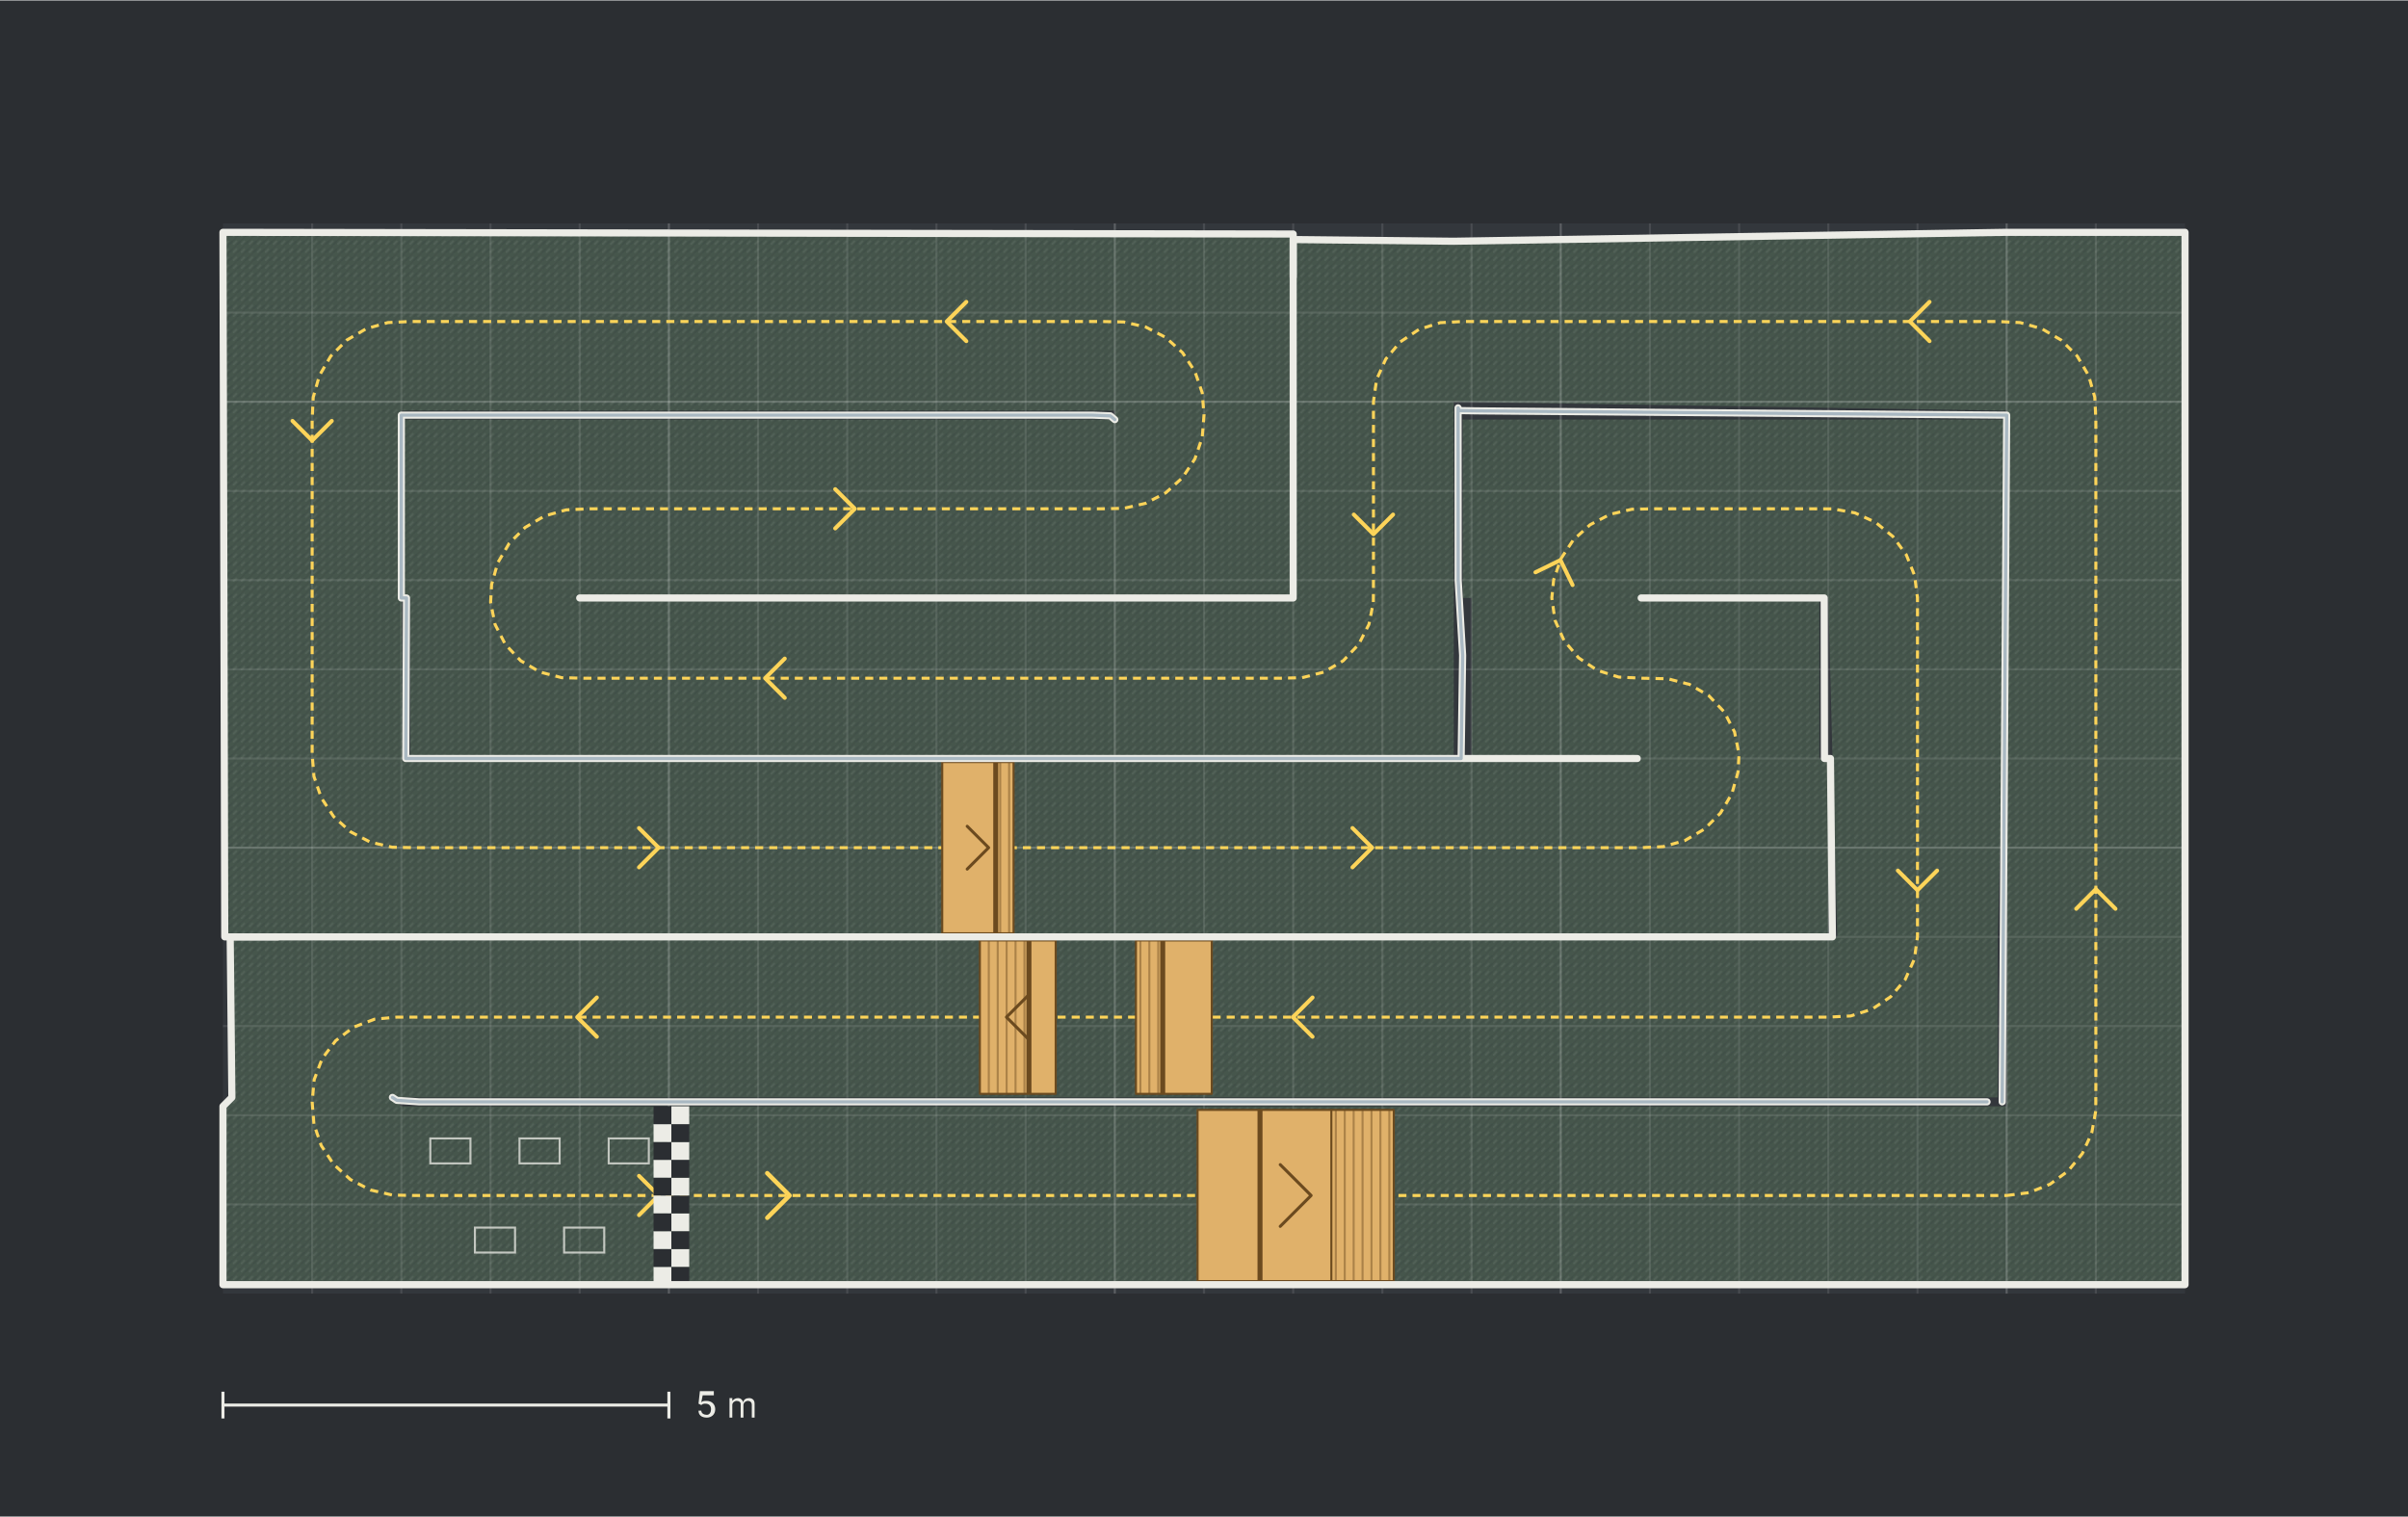
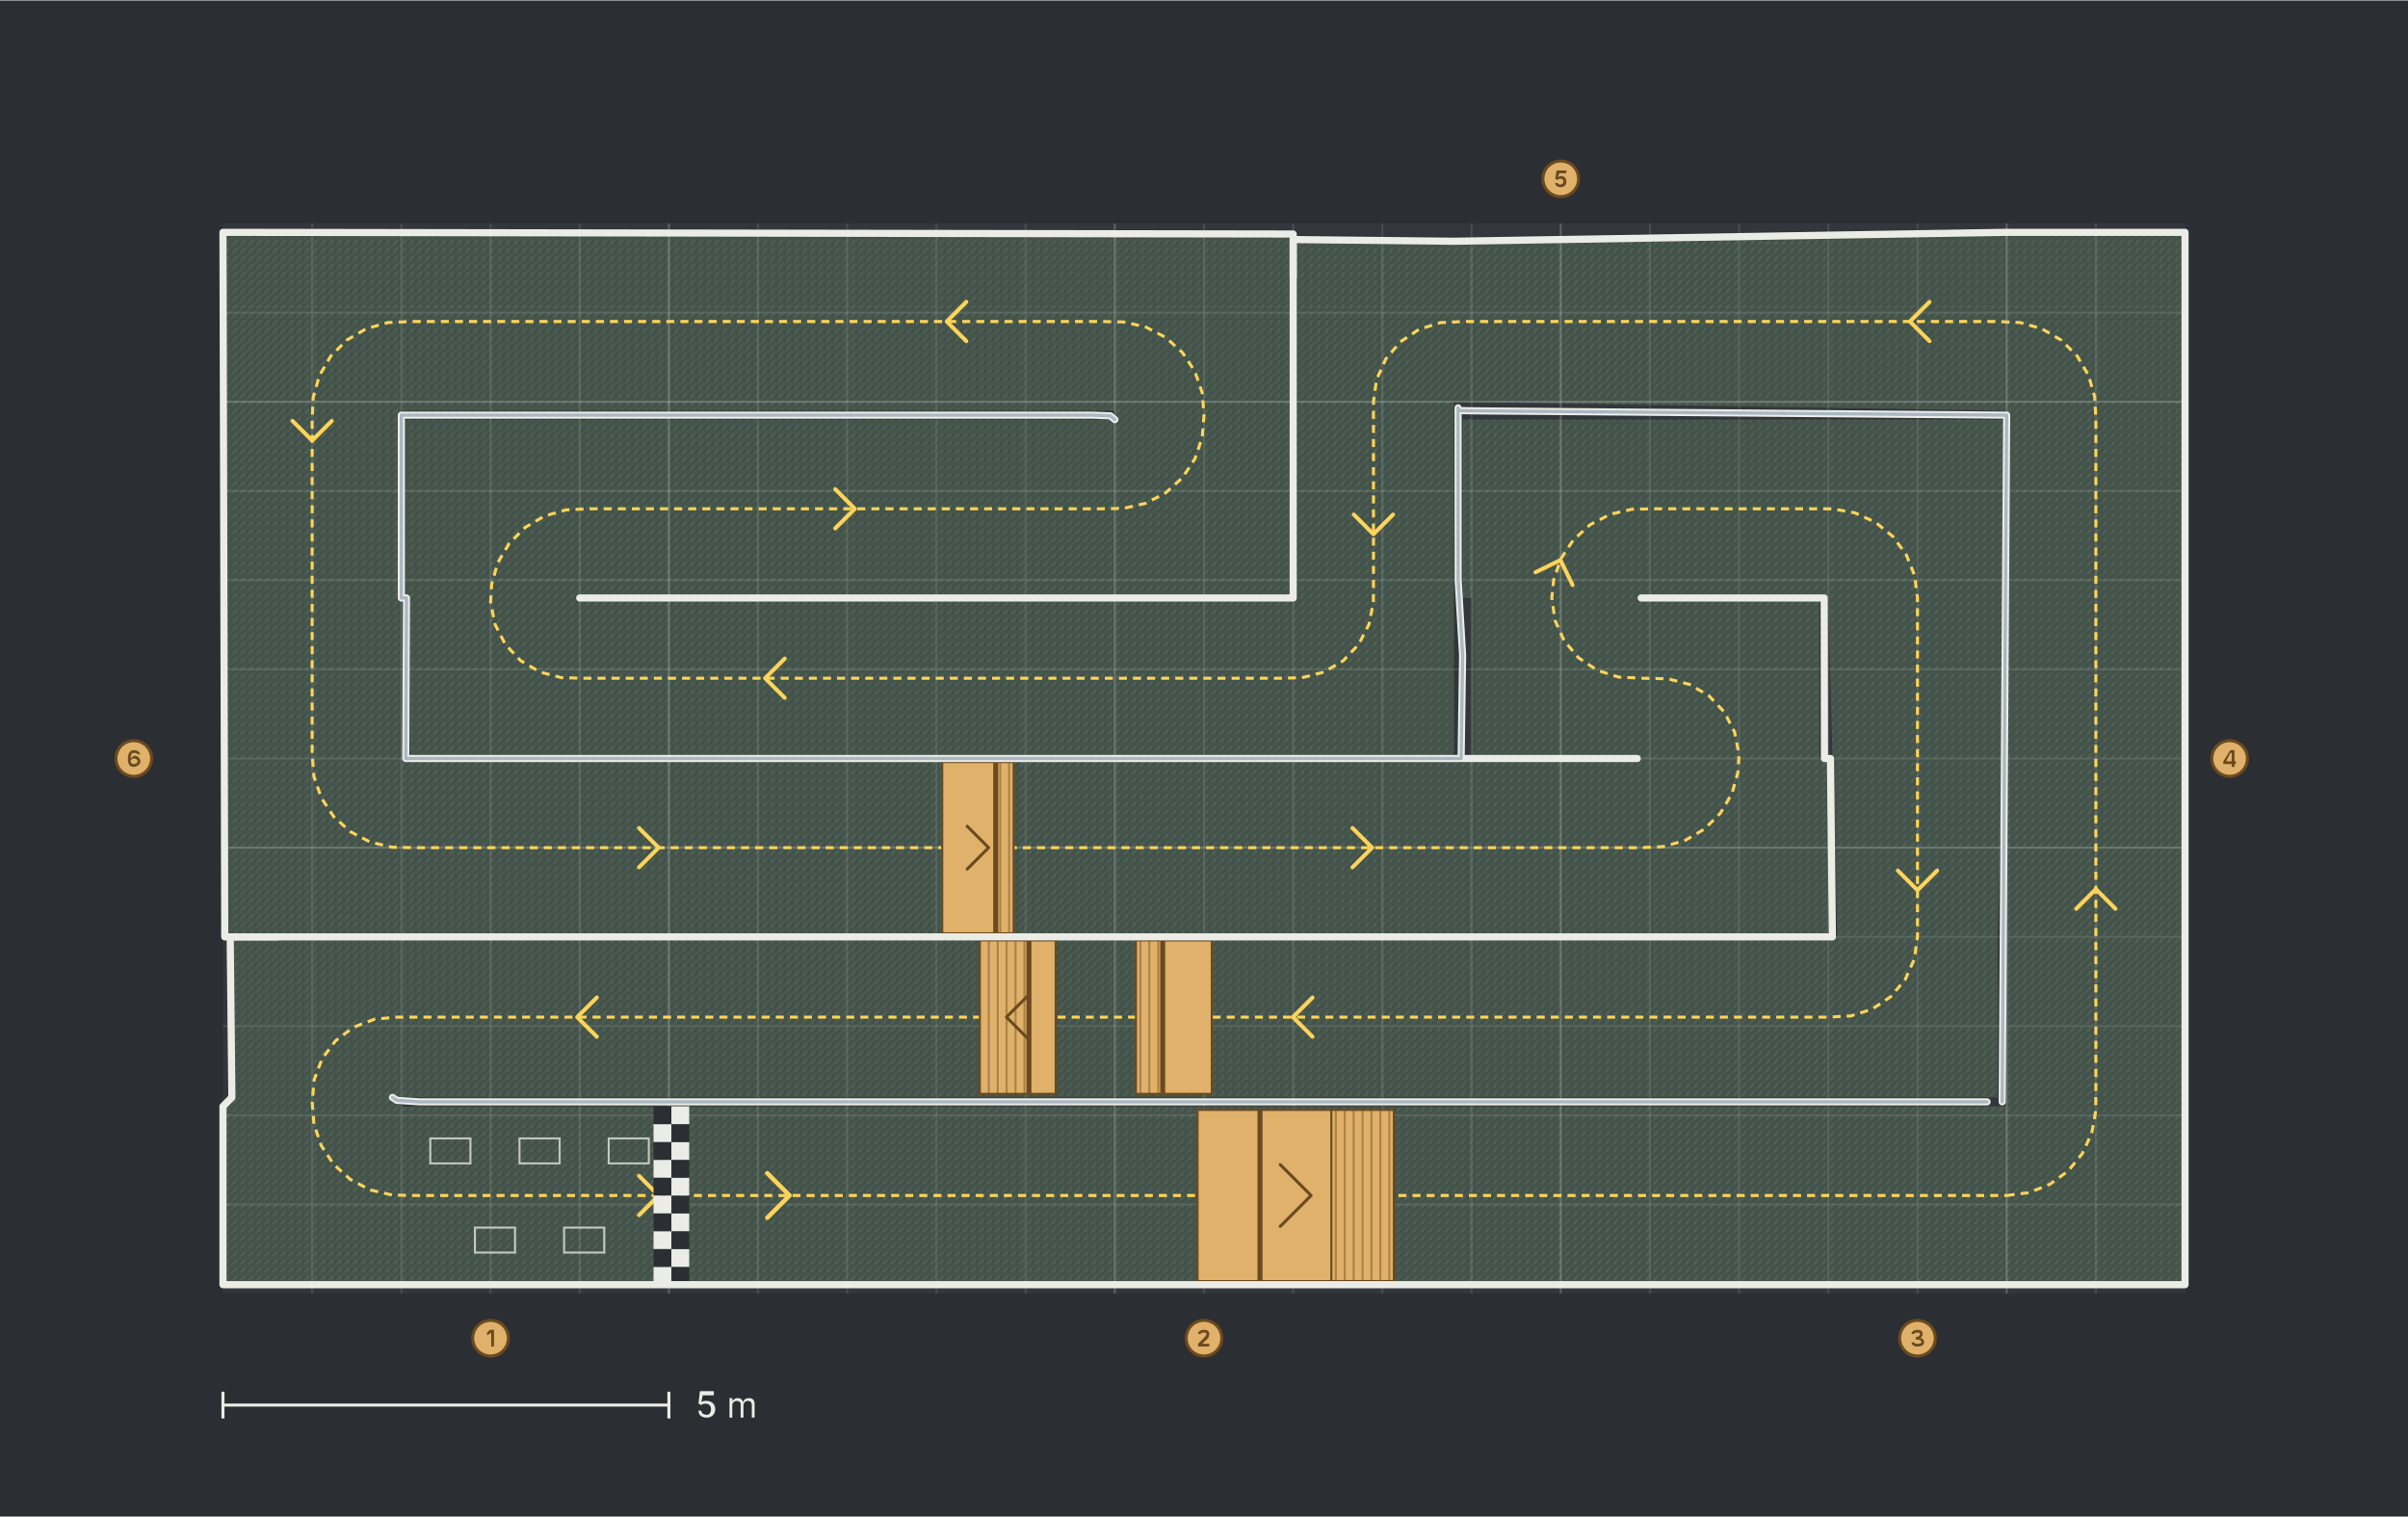
<svg xmlns="http://www.w3.org/2000/svg" width="1200" height="756" viewBox="-13.5 -8.5 27 17">
  <rect class="p-floor" x="-13.5" y="-8.5" width="27" height="17" fill="#2b2e32" />
  <defs>
    <pattern id="plan-carpet-tex" patternUnits="userSpaceOnUse" width="0.09" height="0.09">
      <path d="M0 0.09 L0.045 0.045" stroke="#ecece6" stroke-opacity="0.07" stroke-width="0.02" />
      <path d="M0.045 0.09 L0.09 0.045" stroke="#2b2e32" stroke-opacity="0.16" stroke-width="0.02" />
      <path d="M0 0.045 L0.045 0" stroke="#2b2e32" stroke-opacity="0.12" stroke-width="0.016" />
    </pattern>
    <pattern id="plan-hatch" patternUnits="userSpaceOnUse" width="0.25" height="0.25" patternTransform="rotate(45)">
      <path d="M0 0 L0 0.25" stroke="#2b2e32" stroke-opacity="0.45" stroke-width="0.04" />
    </pattern>
  </defs>
  <rect class="p-area" x="-11" y="-6" width="22" height="12" fill="#33373c" />
  <path class="p-carpet" d="M9 5.9 L11 5.9 L11 -5.9 L1 -5.8 L0.987 -1.8 L-7.1 -1.8 L1 -1.8 L1 -5.9 L-11 -5.9 L-11 2 L7 2 L7 0 L6.9 0 L6.9 -1.8 L4.913 -1.8 L7 -1.8 L7.1 2 L-10.9 2 L-10.9 3.8 L-11 3.9 L-11 5.9 Z M9 3.9 L9 -3.9 L2.8 -4 L2.8 0 L-8.9 0 L-8.9 -1.8 L-9 -1.8 L-9 -3.8 L-1 -3.8 L-1 -3.9 L-9 -3.9 L-8.987 0 L5.1 0 L3 0 L3 -1.8 L2.9 -1.8 L2.9 -3.8 L9 -3.8 L9 -1.8 L8.9 2 L8.9 3.8 L-9.1 3.8 L-9 3.9 Z" fill="#46564c" fill-rule="evenodd" />
  <path class="p-carpet-tex" d="M9 5.9 L11 5.9 L11 -5.9 L1 -5.8 L0.987 -1.8 L-7.1 -1.8 L1 -1.8 L1 -5.9 L-11 -5.9 L-11 2 L7 2 L7 0 L6.9 0 L6.9 -1.8 L4.913 -1.8 L7 -1.8 L7.1 2 L-10.9 2 L-10.9 3.8 L-11 3.9 L-11 5.9 Z M9 3.9 L9 -3.9 L2.8 -4 L2.8 0 L-8.9 0 L-8.9 -1.8 L-9 -1.8 L-9 -3.8 L-1 -3.8 L-1 -3.9 L-9 -3.9 L-8.987 0 L5.1 0 L3 0 L3 -1.8 L2.9 -1.8 L2.9 -3.8 L9 -3.8 L9 -1.8 L8.9 2 L8.9 3.8 L-9.1 3.8 L-9 3.9 Z" fill="url(#plan-carpet-tex)" fill-rule="evenodd" />
  <path class="p-grid" d="M-10 -6 V6" stroke="#ffffff1a" stroke-width="0.023" />
  <path class="p-grid" d="M-9 -6 V6" stroke="#ffffff1a" stroke-width="0.023" />
  <path class="p-grid" d="M-8 -6 V6" stroke="#ffffff1a" stroke-width="0.023" />
  <path class="p-grid" d="M-7 -6 V6" stroke="#ffffff1a" stroke-width="0.023" />
  <path class="p-grid" d="M-5 -6 V6" stroke="#ffffff1a" stroke-width="0.023" />
  <path class="p-grid" d="M-4 -6 V6" stroke="#ffffff1a" stroke-width="0.023" />
  <path class="p-grid" d="M-3 -6 V6" stroke="#ffffff1a" stroke-width="0.023" />
  <path class="p-grid" d="M-2 -6 V6" stroke="#ffffff1a" stroke-width="0.023" />
  <path class="p-grid" d="M0 -6 V6" stroke="#ffffff1a" stroke-width="0.023" />
  <path class="p-grid" d="M1 -6 V6" stroke="#ffffff1a" stroke-width="0.023" />
  <path class="p-grid" d="M2 -6 V6" stroke="#ffffff1a" stroke-width="0.023" />
  <path class="p-grid" d="M3 -6 V6" stroke="#ffffff1a" stroke-width="0.023" />
  <path class="p-grid" d="M5 -6 V6" stroke="#ffffff1a" stroke-width="0.023" />
  <path class="p-grid" d="M6 -6 V6" stroke="#ffffff1a" stroke-width="0.023" />
  <path class="p-grid" d="M7 -6 V6" stroke="#ffffff1a" stroke-width="0.023" />
  <path class="p-grid" d="M8 -6 V6" stroke="#ffffff1a" stroke-width="0.023" />
  <path class="p-grid" d="M10 -6 V6" stroke="#ffffff1a" stroke-width="0.023" />
  <path class="p-grid" d="M-11 5 H11" stroke="#ffffff1a" stroke-width="0.023" />
  <path class="p-grid" d="M-11 4 H11" stroke="#ffffff1a" stroke-width="0.023" />
  <path class="p-grid" d="M-11 3 H11" stroke="#ffffff1a" stroke-width="0.023" />
  <path class="p-grid" d="M-11 2 H11" stroke="#ffffff1a" stroke-width="0.023" />
  <path class="p-grid" d="M-11 0 H11" stroke="#ffffff1a" stroke-width="0.023" />
  <path class="p-grid" d="M-11 -1 H11" stroke="#ffffff1a" stroke-width="0.023" />
  <path class="p-grid" d="M-11 -2 H11" stroke="#ffffff1a" stroke-width="0.023" />
  <path class="p-grid" d="M-11 -3 H11" stroke="#ffffff1a" stroke-width="0.023" />
  <path class="p-grid" d="M-11 -5 H11" stroke="#ffffff1a" stroke-width="0.023" />
  <path class="p-grid-major" d="M-6 -6 V6" stroke="#ffffff33" stroke-width="0.023" />
  <path class="p-grid-major" d="M-1 -6 V6" stroke="#ffffff33" stroke-width="0.023" />
  <path class="p-grid-major" d="M4 -6 V6" stroke="#ffffff33" stroke-width="0.023" />
  <path class="p-grid-major" d="M9 -6 V6" stroke="#ffffff33" stroke-width="0.023" />
  <path class="p-grid-major" d="M-11 1 H11" stroke="#ffffff33" stroke-width="0.023" />
  <path class="p-grid-major" d="M-11 -4 H11" stroke="#ffffff33" stroke-width="0.023" />
  <path class="p-line" d="M9 4.9 L9.251 4.868 L9.485 4.774 L9.689 4.625 L9.849 4.429 L9.954 4.199 L9.999 3.951 L10 3.7 L10 3.45 L10 3.2 L10 2.95 L10 2.7 L10 2.45 L10 2.2 L10 1.95 L10 1.7 L10 1.45 L10 1.2 L10 0.95 L10 0.7 L10 0.45 L10 0.2 L10 -0.05 L10 -0.3 L10 -0.55 L10 -0.8 L10 -1.05 L10 -1.3 L10 -1.55 L10 -1.8 L10 -2.05 L10 -2.3 L10 -2.55 L10 -2.8 L10 -3.05 L10 -3.3 L10 -3.55 L10 -3.8 L9.988 -4.051 L9.919 -4.294 L9.791 -4.512 L9.612 -4.691 L9.394 -4.819 L9.151 -4.888 L8.9 -4.9 L8.65 -4.9 L8.4 -4.9 L8.15 -4.9 L7.9 -4.9 L7.65 -4.9 L7.4 -4.9 L7.15 -4.9 L6.9 -4.9 L6.65 -4.9 L6.4 -4.9 L6.15 -4.9 L5.9 -4.9 L5.65 -4.9 L5.4 -4.9 L5.15 -4.9 L4.9 -4.9 L4.65 -4.9 L4.4 -4.9 L4.15 -4.9 L3.9 -4.9 L3.65 -4.9 L3.4 -4.9 L3.15 -4.9 L2.9 -4.9 L2.649 -4.887 L2.41 -4.811 L2.2 -4.671 L2.038 -4.479 L1.935 -4.249 L1.9 -4 L1.9 -3.75 L1.9 -3.5 L1.9 -3.25 L1.9 -3 L1.9 -2.75 L1.9 -2.5 L1.9 -2.25 L1.9 -2 L1.899 -1.75 L1.849 -1.503 L1.734 -1.279 L1.561 -1.096 L1.344 -0.969 L1.101 -0.906 L0.849 -0.9 L0.598 -0.9 L0.346 -0.9 L0.094 -0.9 L-0.157 -0.9 L-0.409 -0.9 L-0.66 -0.9 L-0.912 -0.9 L-1.163 -0.9 L-1.415 -0.9 L-1.666 -0.9 L-1.918 -0.9 L-2.17 -0.9 L-2.421 -0.9 L-2.673 -0.9 L-2.924 -0.9 L-3.176 -0.9 L-3.427 -0.9 L-3.679 -0.9 L-3.93 -0.9 L-4.182 -0.9 L-4.434 -0.9 L-4.685 -0.9 L-4.937 -0.9 L-5.188 -0.9 L-5.44 -0.9 L-5.691 -0.9 L-5.943 -0.9 L-6.194 -0.9 L-6.446 -0.9 L-6.698 -0.9 L-6.949 -0.9 L-7.201 -0.906 L-7.444 -0.969 L-7.661 -1.096 L-7.834 -1.279 L-7.949 -1.503 L-7.999 -1.75 L-7.988 -1.951 L-7.919 -2.194 L-7.791 -2.412 L-7.612 -2.591 L-7.394 -2.719 L-7.151 -2.788 L-6.9 -2.8 L-6.65 -2.8 L-6.4 -2.8 L-6.15 -2.8 L-5.9 -2.8 L-5.65 -2.8 L-5.4 -2.8 L-5.15 -2.8 L-4.9 -2.8 L-4.65 -2.8 L-4.4 -2.8 L-4.15 -2.8 L-3.9 -2.8 L-3.65 -2.8 L-3.4 -2.8 L-3.15 -2.8 L-2.9 -2.8 L-2.65 -2.8 L-2.4 -2.8 L-2.15 -2.8 L-1.9 -2.8 L-1.65 -2.8 L-1.4 -2.8 L-1.15 -2.8 L-0.899 -2.805 L-0.653 -2.862 L-0.429 -2.979 L-0.241 -3.149 L-0.102 -3.36 L-0.02 -3.599 L0 -3.85 L-0.02 -4.101 L-0.102 -4.34 L-0.241 -4.551 L-0.429 -4.721 L-0.653 -4.838 L-0.899 -4.895 L-1.15 -4.9 L-1.4 -4.9 L-1.65 -4.9 L-1.9 -4.9 L-2.15 -4.9 L-2.4 -4.9 L-2.65 -4.9 L-2.9 -4.9 L-3.15 -4.9 L-3.4 -4.9 L-3.65 -4.9 L-3.9 -4.9 L-4.15 -4.9 L-4.4 -4.9 L-4.65 -4.9 L-4.9 -4.9 L-5.15 -4.9 L-5.4 -4.9 L-5.65 -4.9 L-5.9 -4.9 L-6.15 -4.9 L-6.4 -4.9 L-6.65 -4.9 L-6.9 -4.9 L-7.15 -4.9 L-7.4 -4.9 L-7.65 -4.9 L-7.9 -4.9 L-8.15 -4.9 L-8.4 -4.9 L-8.65 -4.9 L-8.9 -4.9 L-9.151 -4.888 L-9.394 -4.819 L-9.612 -4.691 L-9.791 -4.512 L-9.919 -4.294 L-9.988 -4.051 L-10 -3.8 L-10 -3.55 L-10 -3.3 L-10 -3.05 L-10 -2.8 L-10 -2.55 L-10 -2.3 L-10 -2.05 L-10 -1.8 L-10 -1.55 L-10 -1.3 L-10 -1.05 L-10 -0.8 L-10 -0.55 L-10 -0.3 L-10 -0.05 L-9.98 0.201 L-9.898 0.44 L-9.759 0.651 L-9.571 0.821 L-9.347 0.938 L-9.101 0.995 L-8.85 1 L-8.6 1 L-8.35 1 L-8.1 1 L-7.85 1 L-7.6 1 L-7.35 1 L-7.1 1 L-6.85 1 L-6.6 1 L-6.35 1 L-6.1 1 L-5.85 1 L-5.6 1 L-5.35 1 L-5.1 1 L-4.85 1 L-4.6 1 L-4.35 1 L-4.1 1 L-3.85 1 L-3.6 1 L-3.35 1 L-3.1 1 L-2.85 1 L-2.6 1 L-2.35 1 L-2.1 1 L-1.85 1 L-1.6 1 L-1.35 1 L-1.1 1 L-0.85 1 L-0.6 1 L-0.35 1 L-0.1 1 L0.15 1 L0.4 1 L0.65 1 L0.9 1 L1.15 1 L1.4 1 L1.65 1 L1.9 1 L2.15 1 L2.4 1 L2.65 1 L2.9 1 L3.15 1 L3.4 1 L3.65 1 L3.9 1 L4.15 1 L4.4 1 L4.65 1 L4.9 1 L5.151 0.988 L5.394 0.919 L5.612 0.791 L5.791 0.612 L5.919 0.394 L5.988 0.151 L5.999 -0.05 L5.949 -0.297 L5.834 -0.521 L5.661 -0.704 L5.444 -0.831 L5.201 -0.894 L4.92 -0.9 L4.649 -0.913 L4.41 -0.989 L4.2 -1.129 L4.038 -1.321 L3.935 -1.551 L3.9 -1.8 L3.92 -2.001 L4.002 -2.24 L4.141 -2.451 L4.329 -2.621 L4.553 -2.738 L4.799 -2.795 L5.05 -2.8 L5.3 -2.8 L5.55 -2.8 L5.8 -2.8 L6.05 -2.8 L6.3 -2.8 L6.55 -2.8 L6.8 -2.8 L7.051 -2.799 L7.299 -2.754 L7.529 -2.649 L7.725 -2.489 L7.874 -2.285 L7.968 -2.051 L8 -1.8 L8 -1.547 L8 -1.293 L8 -1.04 L8 -0.787 L8 -0.533 L8 -0.28 L8 -0.027 L8 0.227 L8 0.48 L8 0.733 L8 0.987 L8 1.24 L8 1.493 L8 1.747 L8 2 L7.965 2.249 L7.862 2.479 L7.7 2.671 L7.49 2.811 L7.251 2.887 L7 2.9 L6.749 2.9 L6.498 2.9 L6.247 2.9 L5.997 2.9 L5.746 2.9 L5.495 2.9 L5.244 2.9 L4.993 2.9 L4.743 2.9 L4.492 2.9 L4.241 2.9 L3.99 2.9 L3.74 2.9 L3.489 2.9 L3.238 2.9 L2.987 2.9 L2.737 2.9 L2.486 2.9 L2.235 2.9 L1.984 2.9 L1.733 2.9 L1.483 2.9 L1.232 2.9 L0.981 2.9 L0.73 2.9 L0.48 2.9 L0.229 2.9 L-0.022 2.9 L-0.273 2.9 L-0.524 2.9 L-0.774 2.9 L-1.025 2.9 L-1.276 2.9 L-1.527 2.9 L-1.777 2.9 L-2.028 2.9 L-2.279 2.9 L-2.53 2.9 L-2.78 2.9 L-3.031 2.9 L-3.282 2.9 L-3.533 2.9 L-3.784 2.9 L-4.034 2.9 L-4.285 2.9 L-4.536 2.9 L-4.787 2.9 L-5.037 2.9 L-5.288 2.9 L-5.539 2.9 L-5.79 2.9 L-6.041 2.9 L-6.291 2.9 L-6.542 2.9 L-6.793 2.9 L-7.044 2.9 L-7.294 2.9 L-7.545 2.9 L-7.796 2.9 L-8.047 2.9 L-8.298 2.9 L-8.548 2.9 L-8.799 2.9 L-9.05 2.9 L-9.3 2.923 L-9.535 3.012 L-9.736 3.164 L-9.888 3.365 L-9.977 3.6 L-10 3.85 L-9.98 4.101 L-9.898 4.34 L-9.759 4.551 L-9.571 4.721 L-9.347 4.838 L-9.101 4.895 L-8.85 4.9 L-8.6 4.9 L-8.35 4.9 L-8.1 4.9 L-7.85 4.9 L-7.6 4.9 L-7.35 4.9 L-7.1 4.9 L-6.85 4.9 L-6.6 4.9 L-6.35 4.9 L-6.1 4.9 L-5.85 4.9 L-5.6 4.9 L-5.35 4.9 L-5.1 4.9 L-4.85 4.9 L-4.6 4.9 L-4.35 4.9 L-4.1 4.9 L-3.85 4.9 L-3.6 4.9 L-3.35 4.9 L-3.1 4.9 L-2.85 4.9 L-2.6 4.9 L-2.35 4.9 L-2.1 4.9 L-1.85 4.9 L-1.6 4.9 L-1.35 4.9 L-1.1 4.9 L-0.85 4.9 L-0.6 4.9 L-0.35 4.9 L-0.1 4.9 L0.15 4.9 L0.4 4.9 L0.65 4.9 L0.9 4.9 L1.15 4.9 L1.4 4.9 L1.65 4.9 L1.9 4.9 L2.15 4.9 L2.4 4.9 L2.65 4.9 L2.9 4.9 L3.15 4.9 L3.4 4.9 L3.65 4.9 L3.9 4.9 L4.15 4.9 L4.4 4.9 L4.65 4.9 L4.9 4.9 L5.15 4.9 L5.4 4.9 L5.65 4.9 L5.9 4.9 L6.15 4.9 L6.4 4.9 L6.65 4.9 L6.9 4.9 L7.15 4.9 L7.4 4.9 L7.65 4.9 L7.9 4.9 L8.15 4.9 L8.4 4.9 L8.65 4.9 L8.9 4.9 Z" fill="none" stroke="#fdd459" stroke-width="0.034" stroke-dasharray="0.09 0.068" stroke-linejoin="round" />
  <path class="p-arrow" d="M10.22 1.685 L10 1.465 L9.78 1.685" fill="none" stroke="#fdd459" stroke-width="0.045" stroke-linecap="round" stroke-linejoin="round" />
  <path class="p-arrow" d="M8.135 -5.12 L7.915 -4.9 L8.135 -4.68" fill="none" stroke="#fdd459" stroke-width="0.045" stroke-linecap="round" stroke-linejoin="round" />
  <path class="p-arrow" d="M1.68 -2.735 L1.9 -2.515 L2.12 -2.735" fill="none" stroke="#fdd459" stroke-width="0.045" stroke-linecap="round" stroke-linejoin="round" />
  <path class="p-arrow" d="M-4.701 -1.12 L-4.921 -0.9 L-4.701 -0.68" fill="none" stroke="#fdd459" stroke-width="0.045" stroke-linecap="round" stroke-linejoin="round" />
  <path class="p-arrow" d="M-4.135 -2.58 L-3.915 -2.8 L-4.135 -3.02" fill="none" stroke="#fdd459" stroke-width="0.045" stroke-linecap="round" stroke-linejoin="round" />
  <path class="p-arrow" d="M-2.665 -5.12 L-2.885 -4.9 L-2.665 -4.68" fill="none" stroke="#fdd459" stroke-width="0.045" stroke-linecap="round" stroke-linejoin="round" />
  <path class="p-arrow" d="M-10.22 -3.785 L-10 -3.565 L-9.78 -3.785" fill="none" stroke="#fdd459" stroke-width="0.045" stroke-linecap="round" stroke-linejoin="round" />
  <path class="p-arrow" d="M-6.335 1.22 L-6.115 1 L-6.335 0.78" fill="none" stroke="#fdd459" stroke-width="0.045" stroke-linecap="round" stroke-linejoin="round" />
  <path class="p-arrow" d="M1.665 1.22 L1.885 1 L1.665 0.78" fill="none" stroke="#fdd459" stroke-width="0.045" stroke-linecap="round" stroke-linejoin="round" />
  <path class="p-arrow" d="M4.133 -1.945 L3.997 -2.225 L3.717 -2.088" fill="none" stroke="#fdd459" stroke-width="0.045" stroke-linecap="round" stroke-linejoin="round" />
  <path class="p-arrow" d="M7.78 1.257 L8 1.477 L8.22 1.257" fill="none" stroke="#fdd459" stroke-width="0.045" stroke-linecap="round" stroke-linejoin="round" />
  <path class="p-arrow" d="M1.217 2.68 L0.997 2.9 L1.217 3.12" fill="none" stroke="#fdd459" stroke-width="0.045" stroke-linecap="round" stroke-linejoin="round" />
  <path class="p-arrow" d="M-6.808 2.68 L-7.028 2.9 L-6.808 3.12" fill="none" stroke="#fdd459" stroke-width="0.045" stroke-linecap="round" stroke-linejoin="round" />
  <path class="p-arrow" d="M-6.335 5.12 L-6.115 4.9 L-6.335 4.68" fill="none" stroke="#fdd459" stroke-width="0.045" stroke-linecap="round" stroke-linejoin="round" />
  <path class="p-arrow" d="M1.665 5.12 L1.885 4.9 L1.665 4.68" fill="none" stroke="#fdd459" stroke-width="0.045" stroke-linecap="round" stroke-linejoin="round" />
  <g class="p-start">
    <path class="p-start-a" d="M-6.172 5.9 L-5.972 5.9 L-5.972 5.7 L-6.172 5.7 Z" fill="#ecece6" />
    <path class="p-start-b" d="M-6.172 5.7 L-5.972 5.7 L-5.972 5.5 L-6.172 5.5 Z" fill="#2b2e32" />
    <path class="p-start-a" d="M-6.172 5.5 L-5.972 5.5 L-5.972 5.3 L-6.172 5.3 Z" fill="#ecece6" />
    <path class="p-start-b" d="M-6.172 5.3 L-5.972 5.3 L-5.972 5.1 L-6.172 5.1 Z" fill="#2b2e32" />
    <path class="p-start-a" d="M-6.172 5.1 L-5.972 5.1 L-5.972 4.9 L-6.172 4.9 Z" fill="#ecece6" />
    <path class="p-start-b" d="M-6.172 4.9 L-5.972 4.9 L-5.972 4.7 L-6.172 4.7 Z" fill="#2b2e32" />
    <path class="p-start-a" d="M-6.172 4.7 L-5.972 4.7 L-5.972 4.5 L-6.172 4.5 Z" fill="#ecece6" />
    <path class="p-start-b" d="M-6.172 4.5 L-5.972 4.5 L-5.972 4.3 L-6.172 4.3 Z" fill="#2b2e32" />
    <path class="p-start-a" d="M-6.172 4.3 L-5.972 4.3 L-5.972 4.1 L-6.172 4.1 Z" fill="#ecece6" />
    <path class="p-start-b" d="M-6.172 4.1 L-5.972 4.1 L-5.972 3.9 L-6.172 3.9 Z" fill="#2b2e32" />
    <path class="p-start-b" d="M-5.972 5.9 L-5.772 5.9 L-5.772 5.7 L-5.972 5.7 Z" fill="#2b2e32" />
    <path class="p-start-a" d="M-5.972 5.7 L-5.772 5.7 L-5.772 5.5 L-5.972 5.5 Z" fill="#ecece6" />
    <path class="p-start-b" d="M-5.972 5.5 L-5.772 5.5 L-5.772 5.3 L-5.972 5.3 Z" fill="#2b2e32" />
    <path class="p-start-a" d="M-5.972 5.3 L-5.772 5.3 L-5.772 5.1 L-5.972 5.1 Z" fill="#ecece6" />
    <path class="p-start-b" d="M-5.972 5.1 L-5.772 5.1 L-5.772 4.9 L-5.972 4.9 Z" fill="#2b2e32" />
    <path class="p-start-a" d="M-5.972 4.9 L-5.772 4.9 L-5.772 4.7 L-5.972 4.7 Z" fill="#ecece6" />
    <path class="p-start-b" d="M-5.972 4.7 L-5.772 4.7 L-5.772 4.5 L-5.972 4.5 Z" fill="#2b2e32" />
    <path class="p-start-a" d="M-5.972 4.5 L-5.772 4.5 L-5.772 4.3 L-5.972 4.3 Z" fill="#ecece6" />
    <path class="p-start-b" d="M-5.972 4.3 L-5.772 4.3 L-5.772 4.1 L-5.972 4.1 Z" fill="#2b2e32" />
    <path class="p-start-a" d="M-5.972 4.1 L-5.772 4.1 L-5.772 3.9 L-5.972 3.9 Z" fill="#ecece6" />
    <rect class="p-gridbox" transform="translate(-6.45 4.4) rotate(0)" x="-0.225" y="-0.14" width="0.45" height="0.28" fill="none" stroke="#ecece6" stroke-opacity="0.75" stroke-width="0.023" />
    <rect class="p-gridbox" transform="translate(-6.95 5.4) rotate(0)" x="-0.225" y="-0.14" width="0.45" height="0.28" fill="none" stroke="#ecece6" stroke-opacity="0.75" stroke-width="0.023" />
    <rect class="p-gridbox" transform="translate(-7.45 4.4) rotate(0)" x="-0.225" y="-0.14" width="0.45" height="0.28" fill="none" stroke="#ecece6" stroke-opacity="0.75" stroke-width="0.023" />
    <rect class="p-gridbox" transform="translate(-7.95 5.4) rotate(0)" x="-0.225" y="-0.14" width="0.45" height="0.28" fill="none" stroke="#ecece6" stroke-opacity="0.75" stroke-width="0.023" />
    <rect class="p-gridbox" transform="translate(-8.45 4.4) rotate(0)" x="-0.225" y="-0.14" width="0.45" height="0.28" fill="none" stroke="#ecece6" stroke-opacity="0.75" stroke-width="0.023" />
    <path class="p-start-dir" d="M-4.897 5.15 L-4.647 4.9 L-4.897 4.65" fill="none" stroke="#fdd459" stroke-width="0.05" stroke-linecap="round" stroke-linejoin="round" />
  </g>
  <g class="p-jump" data-type="tabletop">
    <path class="p-jump-body" d="M-0.072 5.86 L2.128 5.86 L2.128 3.94 L-0.072 3.94 Z" fill="#e0b16a" stroke="#6b4a1f" stroke-width="0.023" stroke-linejoin="round" />
    <path class="p-jump-hatch" d="M1.478 5.86 L1.478 3.94 M1.578 5.86 L1.578 3.94 M1.678 5.86 L1.678 3.94 M1.778 5.86 L1.778 3.94 M1.878 5.86 L1.878 3.94 M1.978 5.86 L1.978 3.94 M2.078 5.86 L2.078 3.94" stroke="#6b4a1f" stroke-opacity="0.45" stroke-width="0.023" fill="none" />
    <path class="p-jump-edge" d="M1.428 5.86 L1.428 3.94" stroke="#6b4a1f" stroke-width="0.023" fill="none" />
    <path class="p-jump-takeoff" d="M0.628 5.86 L0.628 3.94" stroke="#6b4a1f" stroke-width="0.056" stroke-linecap="butt" fill="none" />
    <path class="p-jump-dir" d="M0.855 5.246 L1.201 4.9 L0.855 4.554" stroke="#6b4a1f" stroke-width="0.034" stroke-linecap="round" stroke-linejoin="round" fill="none" />
  </g>
  <g class="p-jump" data-type="double">
    <path class="p-jump-body" d="M0.087 2.04 L-0.763 2.04 L-0.763 3.76 L0.087 3.76 Z" fill="#e0b16a" stroke="#6b4a1f" stroke-width="0.023" stroke-linejoin="round" />
    <path class="p-jump-body" d="M-1.663 2.04 L-2.513 2.04 L-2.513 3.76 L-1.663 3.76 Z" fill="#e0b16a" stroke="#6b4a1f" stroke-width="0.023" stroke-linejoin="round" />
    <path class="p-jump-hatch" d="M-0.513 2.04 L-0.513 3.76 M-0.613 2.04 L-0.613 3.76 M-0.713 2.04 L-0.713 3.76 M-2.013 2.04 L-2.013 3.76 M-2.113 2.04 L-2.113 3.76 M-2.213 2.04 L-2.213 3.76 M-2.313 2.04 L-2.313 3.76 M-2.413 2.04 L-2.413 3.76" stroke="#6b4a1f" stroke-opacity="0.45" stroke-width="0.023" fill="none" />
    <path class="p-jump-takeoff" d="M-0.463 2.04 L-0.463 3.76" stroke="#6b4a1f" stroke-width="0.056" stroke-linecap="butt" fill="none" />
    <path class="p-jump-takeoff" d="M-1.963 2.04 L-1.963 3.76" stroke="#6b4a1f" stroke-width="0.056" stroke-linecap="butt" fill="none" />
    <path class="p-jump-dir" d="M-1.96 2.645 L-2.215 2.9 L-1.96 3.155" stroke="#6b4a1f" stroke-width="0.034" stroke-linecap="round" stroke-linejoin="round" fill="none" />
  </g>
  <g class="p-jump" data-type="kicker">
    <path class="p-jump-body" d="M-2.935 1.96 L-2.135 1.96 L-2.135 0.04 L-2.935 0.04 Z" fill="#e0b16a" stroke="#6b4a1f" stroke-width="0.023" stroke-linejoin="round" />
    <path class="p-jump-hatch" d="M-2.285 1.96 L-2.285 0.04 M-2.185 1.96 L-2.185 0.04" stroke="#6b4a1f" stroke-opacity="0.45" stroke-width="0.023" fill="none" />
    <path class="p-jump-takeoff" d="M-2.335 1.96 L-2.335 0.04" stroke="#6b4a1f" stroke-width="0.056" stroke-linecap="butt" fill="none" />
    <path class="p-jump-dir" d="M-2.655 1.24 L-2.415 1 L-2.655 0.76" stroke="#6b4a1f" stroke-width="0.034" stroke-linecap="round" stroke-linejoin="round" fill="none" />
  </g>
  <path class="p-pipe" d="M1 -5.4 L1 -5.881 L-11 -5.9 L-10.98 2 L7.046 2 L7.024 0 L6.957 0 L6.954 -1.8 L4.902 -1.8" fill="none" stroke="#ecece6" stroke-width="0.08" stroke-linejoin="round" stroke-linecap="round" />
  <path class="p-pipe" d="M-10.386 2 L-10.919 2 L-10.9 3.8 L-11 3.9 L-11 5.9 L11 5.9 L11 -5.9 L9 -5.9 L2.8 -5.8 L1 -5.819 L1 -1.8 L-7 -1.8" fill="none" stroke="#ecece6" stroke-width="0.08" stroke-linejoin="round" stroke-linecap="round" />
  <path class="p-pipe" d="M2.906 0 L4.858 0" fill="none" stroke="#ecece6" stroke-width="0.08" stroke-linejoin="round" stroke-linecap="round" />
  <path class="p-pipe" d="M8.78 3.85 L-8.799 3.85 L-9.05 3.833 L-9.1 3.8" fill="none" stroke="#ecece6" stroke-width="0.08" stroke-linejoin="round" stroke-linecap="round" />
  <path class="p-shared" d="M8.78 3.85 L-8.799 3.85 L-9.05 3.833 L-9.1 3.8" fill="none" stroke="#a9b8c2" stroke-width="0.036" stroke-linejoin="round" stroke-linecap="round" />
  <path class="p-pipe" d="M8.95 3.85 L9 -3.85 L3.053 -3.898 L2.862 -3.901 L2.849 -3.932 L2.85 -2 L2.9 -1.157 L2.883 0 L-8.95 0 L-8.942 -1.8 L-9 -1.8 L-9 -3.85 L-1.25 -3.85 L-1.05 -3.842 L-1 -3.8" fill="none" stroke="#ecece6" stroke-width="0.08" stroke-linejoin="round" stroke-linecap="round" />
  <path class="p-shared" d="M8.95 3.85 L9 -3.85 L3.053 -3.898 L2.862 -3.901 L2.849 -3.932 L2.85 -2 L2.9 -1.157 L2.883 0 L-8.95 0 L-8.942 -1.8 L-9 -1.8 L-9 -3.85 L-1.25 -3.85 L-1.05 -3.842 L-1 -3.8" fill="none" stroke="#a9b8c2" stroke-width="0.036" stroke-linejoin="round" stroke-linecap="round" />
+   <g class="p-marshal">
+     <circle cx="-8" cy="6.5" r="0.2" fill="#e0b16a" stroke="#6b4a1f" stroke-width="0.034" />
+     <text class="p-marshal-number" x="-8" y="6.5" dy="0.35em" text-anchor="middle" font-size="0.26" font-weight="600" font-family="Inter, 'DejaVu Sans', sans-serif" fill="#6b4a1f">1</text>
+   </g>
+   <g class="p-marshal">
+     <circle cx="0" cy="6.5" r="0.2" fill="#e0b16a" stroke="#6b4a1f" stroke-width="0.034" />
+     <text class="p-marshal-number" x="0" y="6.5" dy="0.35em" text-anchor="middle" font-size="0.26" font-weight="600" font-family="Inter, 'DejaVu Sans', sans-serif" fill="#6b4a1f">2</text>
+   </g>
+   <g class="p-marshal">
+     <circle cx="8" cy="6.5" r="0.2" fill="#e0b16a" stroke="#6b4a1f" stroke-width="0.034" />
+     <text class="p-marshal-number" x="8" y="6.5" dy="0.35em" text-anchor="middle" font-size="0.26" font-weight="600" font-family="Inter, 'DejaVu Sans', sans-serif" fill="#6b4a1f">3</text>
+   </g>
+   <g class="p-marshal">
+     <circle cx="11.5" cy="0" r="0.2" fill="#e0b16a" stroke="#6b4a1f" stroke-width="0.034" />
+     <text class="p-marshal-number" x="11.5" y="0" dy="0.35em" text-anchor="middle" font-size="0.26" font-weight="600" font-family="Inter, 'DejaVu Sans', sans-serif" fill="#6b4a1f">4</text>
+   </g>
+   <g class="p-marshal">
+     <circle cx="4" cy="-6.5" r="0.2" fill="#e0b16a" stroke="#6b4a1f" stroke-width="0.034" />
+     <text class="p-marshal-number" x="4" y="-6.5" dy="0.35em" text-anchor="middle" font-size="0.26" font-weight="600" font-family="Inter, 'DejaVu Sans', sans-serif" fill="#6b4a1f">5</text>
+   </g>
+   <g class="p-marshal">
+     <circle cx="-12" cy="0" r="0.2" fill="#e0b16a" stroke="#6b4a1f" stroke-width="0.034" />
+     <text class="p-marshal-number" x="-12" y="0" dy="0.35em" text-anchor="middle" font-size="0.26" font-weight="600" font-family="Inter, 'DejaVu Sans', sans-serif" fill="#6b4a1f">6</text>
+   </g>
  <g class="p-scale">
    <path d="M-11 7.25 H-6 M-11 7.1 V7.4 M-6 7.1 V7.4" stroke="#ecece6" stroke-width="0.034" fill="none" />
    <text x="-5.7" y="7.25" dy="0.35em" font-size="0.4" font-family="Inter, 'DejaVu Sans', sans-serif" fill="#ecece6">5 m</text>
  </g>
</svg>
